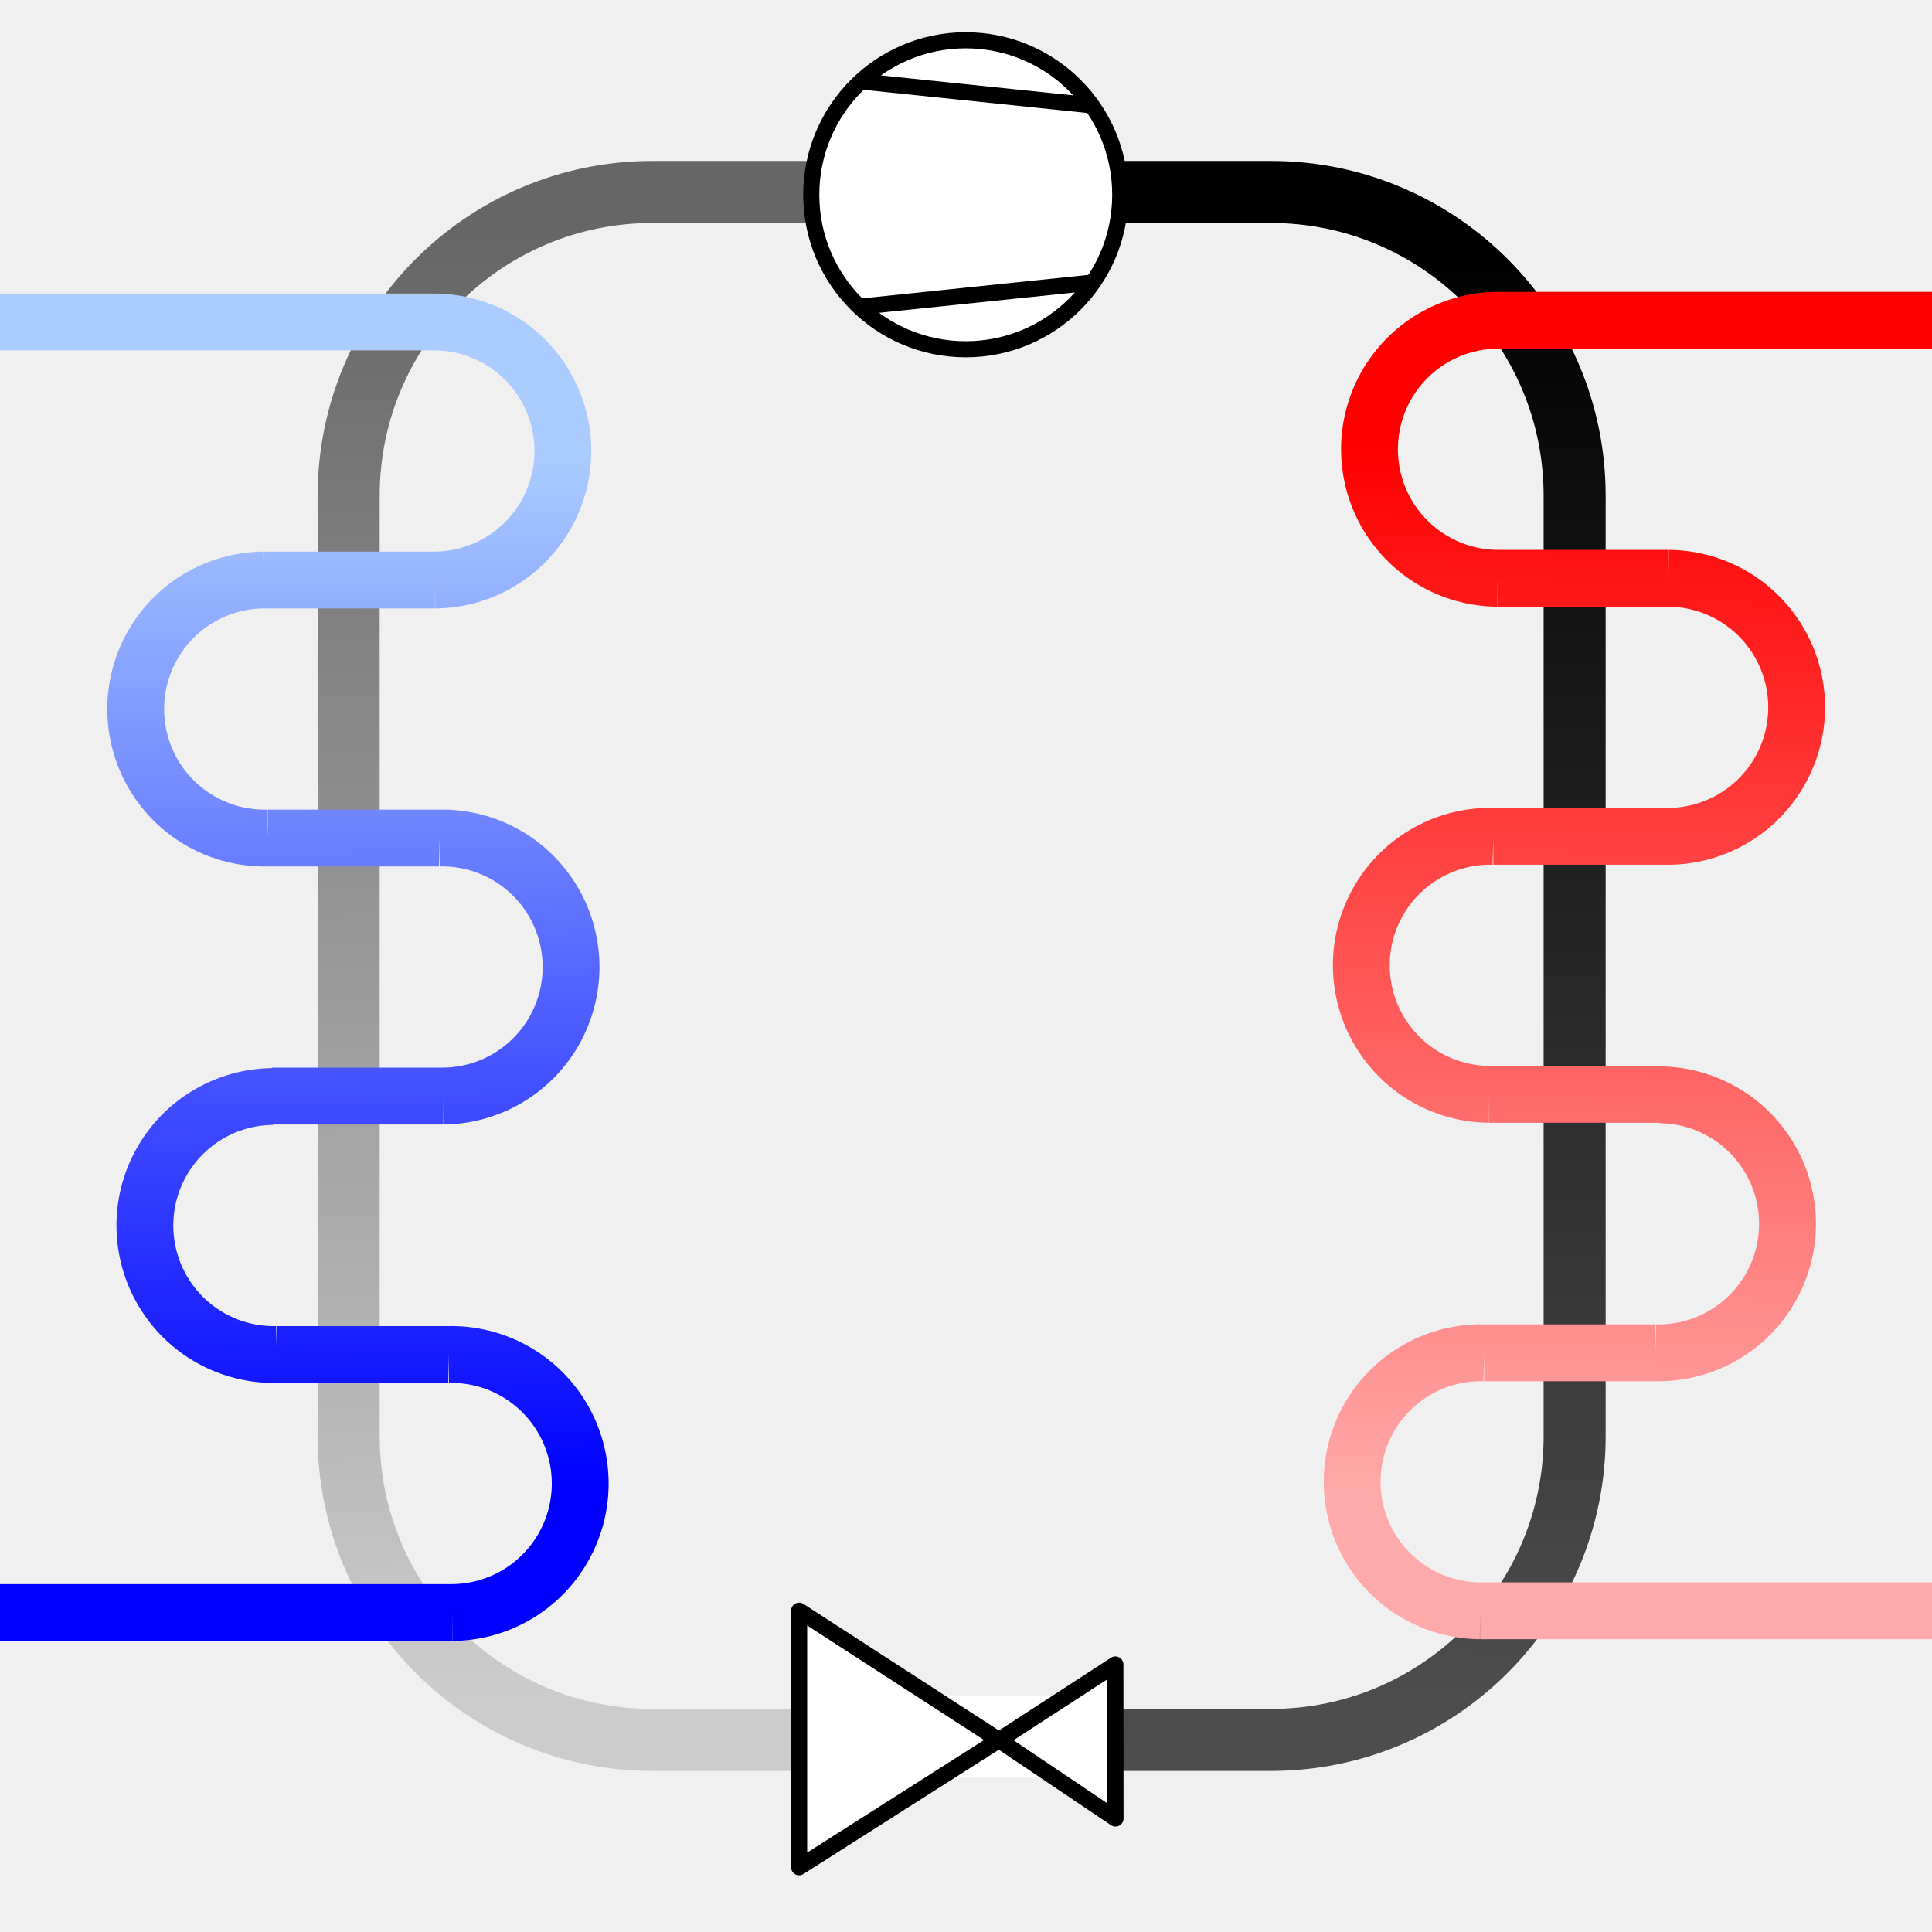
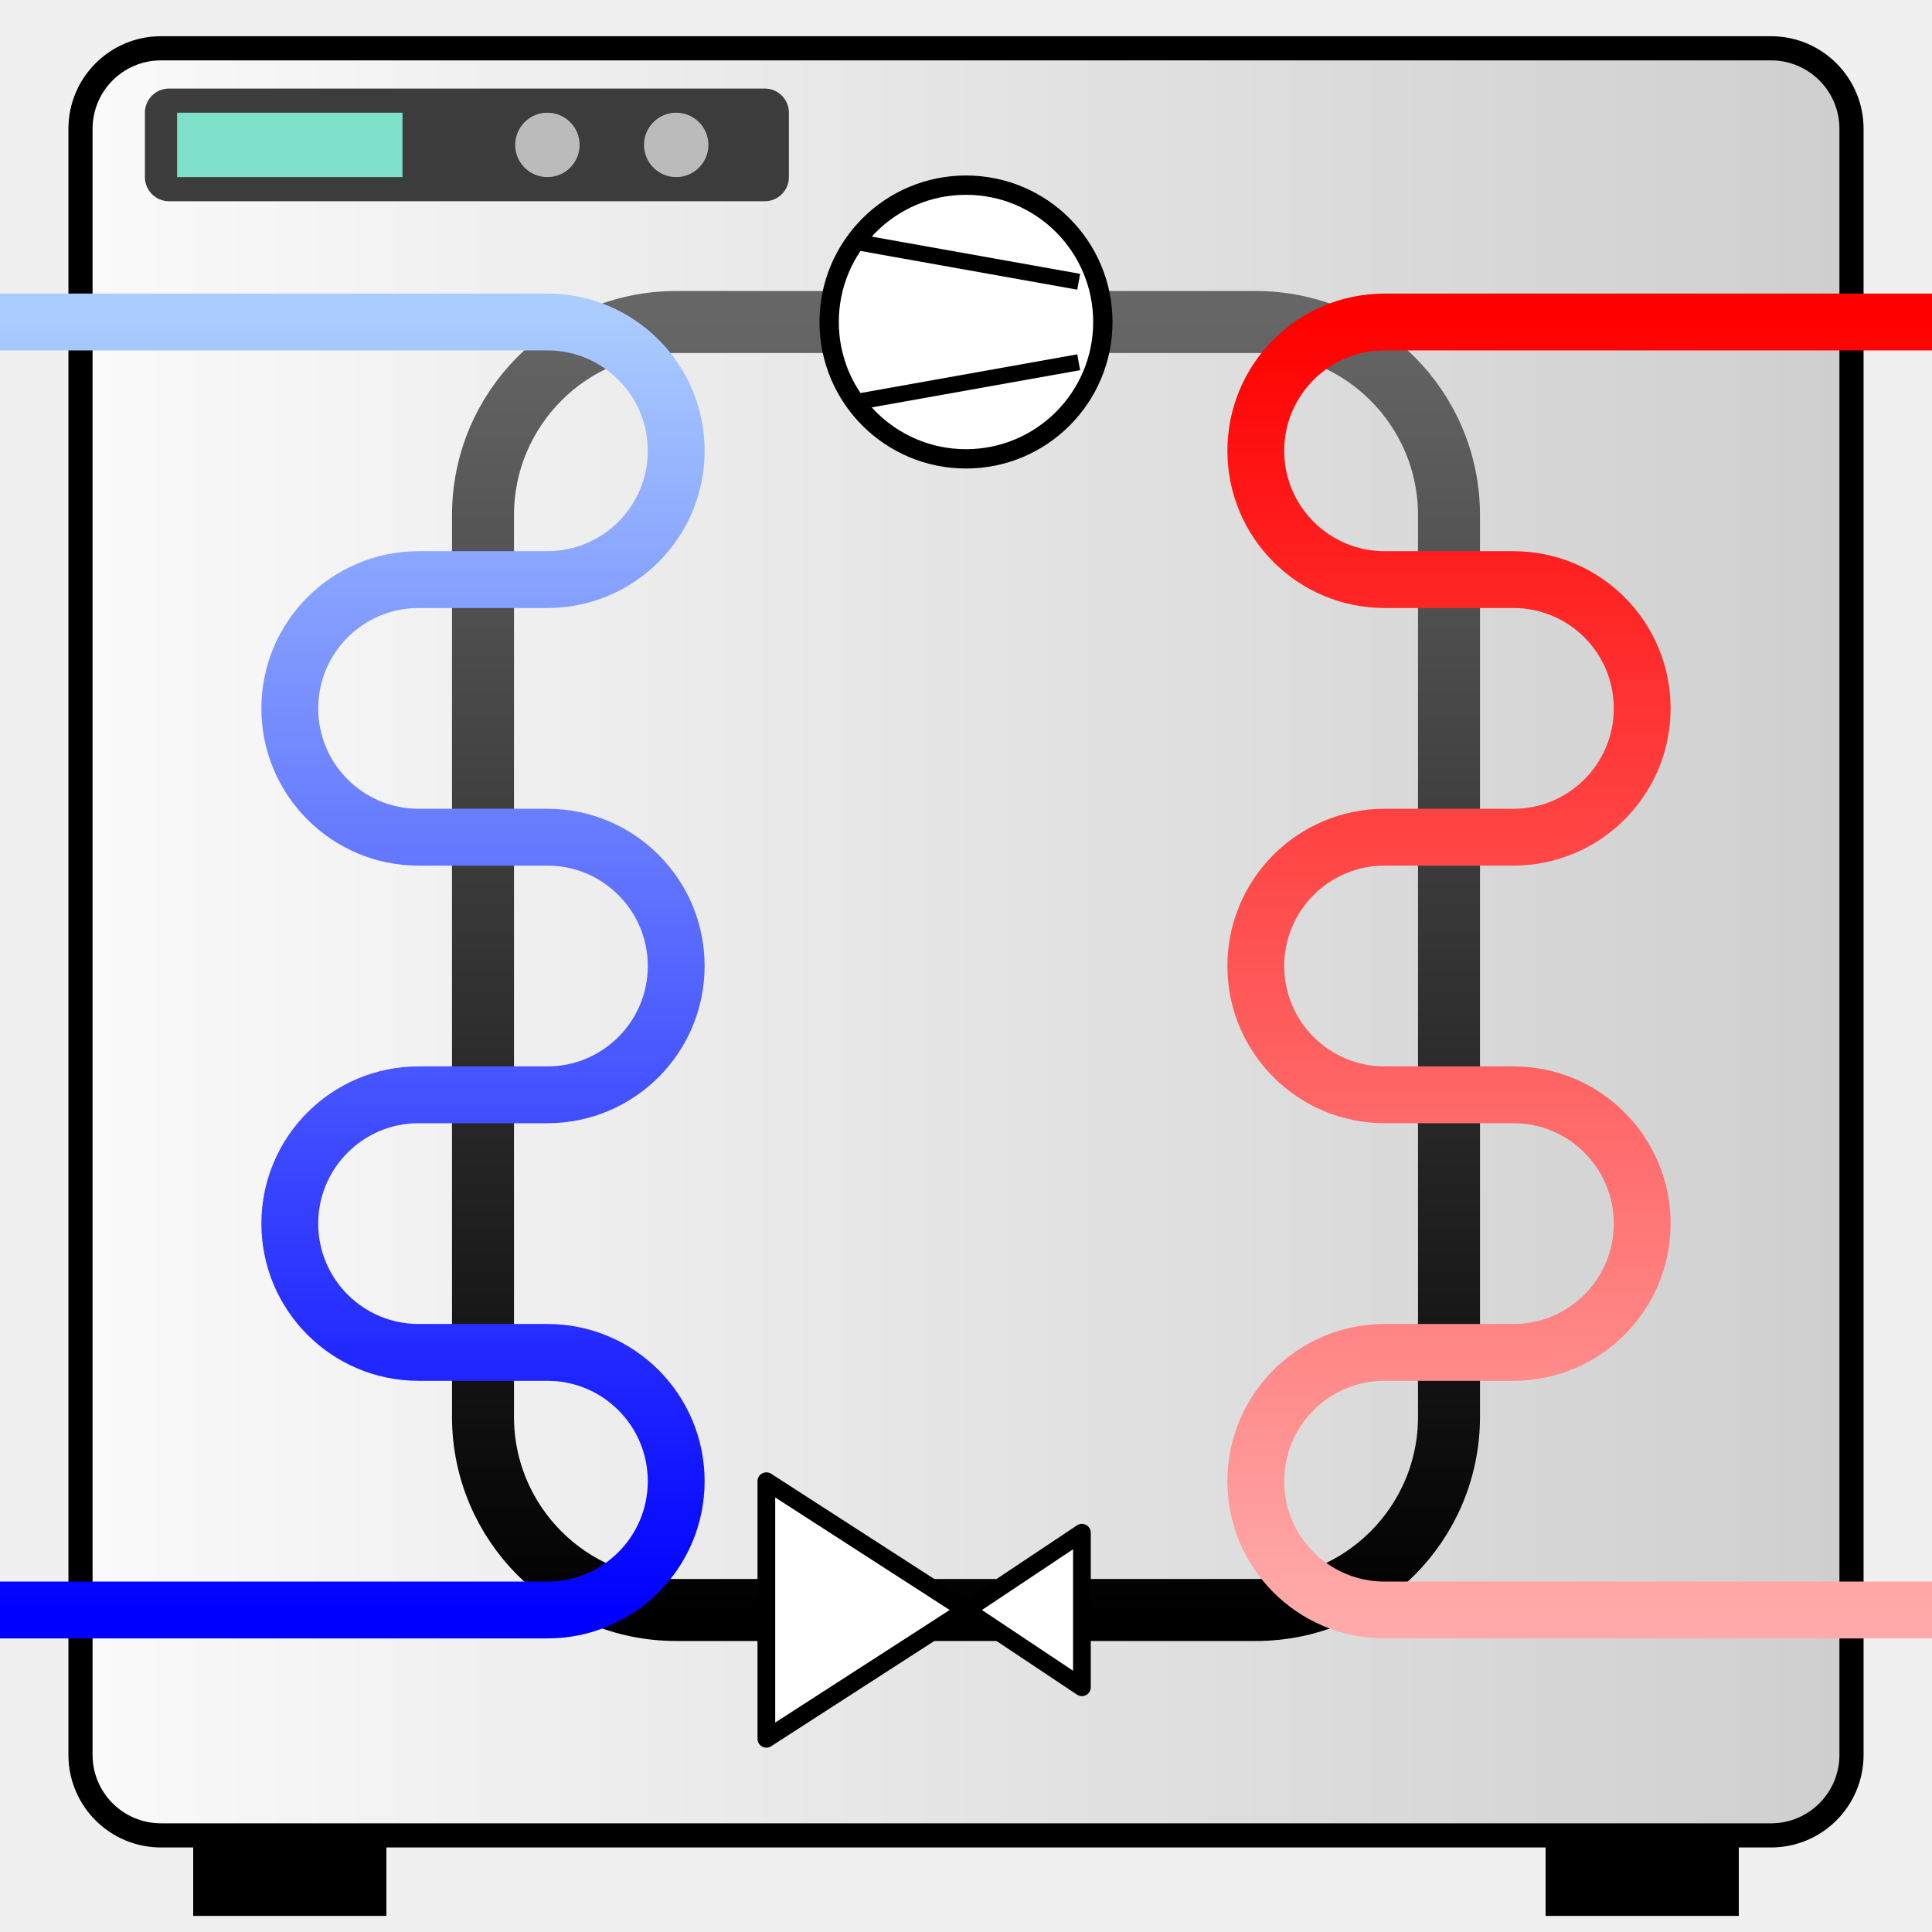
- <svg xmlns="http://www.w3.org/2000/svg" xmlns:xlink="http://www.w3.org/1999/xlink" width="120mm" height="120mm" viewBox="0 0 120 120" version="1.1" id="svg103">
-   <defs id="defs97">
-     <linearGradient id="linearGradient882">
-       <stop id="stop878" offset="0" style="stop-color:#0000ff;stop-opacity:1;" />
-       <stop id="stop880" offset="1" style="stop-color:#aaccff;stop-opacity:1" />
+ <svg xmlns="http://www.w3.org/2000/svg" version="1.1" width="120mm" height="120mm" viewBox="0 0 120 120">
+   <defs>
+     <linearGradient id="cas" x1="0" y1="0" x2="1" y2="0">
+       <stop offset="0" stop-color="#fafafa" />
+       <stop offset="1" stop-color="#cfcfcf" />
    </linearGradient>
-     <linearGradient id="linearGradient1046">
-       <stop style="stop-color:#ffaaaa;stop-opacity:1" offset="0" id="stop1042" />
-       <stop style="stop-color:#ff0000;stop-opacity:1" offset="1" id="stop1044" />
+     <linearGradient id="loop" x1="0" y1="0" x2="0" y2="1">
+       <stop offset="0" stop-color="#666" />
+       <stop offset="1" stop-color="#000" />
    </linearGradient>
-     <linearGradient id="linearGradient858">
-       <stop style="stop-color:#cccccc;stop-opacity:1" offset="0" id="stop854" />
-       <stop style="stop-color:#666666;stop-opacity:1" offset="1" id="stop856" />
+     <linearGradient id="hot" x1="0" y1="1" x2="0" y2="0">
+       <stop offset="0" stop-color="#ffaaaa" />
+       <stop offset="1" stop-color="#ff0000" />
    </linearGradient>
-     <linearGradient id="linearGradient850">
-       <stop style="stop-color:#000000;stop-opacity:1" offset="0" id="stop846" />
-       <stop style="stop-color:#4d4d4d;stop-opacity:1" offset="1" id="stop848" />
+     <linearGradient id="cold" x1="0" y1="1" x2="0" y2="0">
+       <stop offset="0" stop-color="#0000ff" />
+       <stop offset="1" stop-color="#aaccff" />
    </linearGradient>
-     <clipPath clipPathUnits="userSpaceOnUse" id="clipPath840">
-       <rect style="fill:#ffff00;fill-rule:evenodd;stroke:none;stroke-width:0.293" id="rect842" width="60" height="120" x="34.494" y="73.804" />
-     </clipPath>
-     <linearGradient xlink:href="#linearGradient850" id="linearGradient852" x1="93.989" y1="88.882" x2="94.494" y2="179.16" gradientUnits="userSpaceOnUse" />
-     <linearGradient xlink:href="#linearGradient858" id="linearGradient860" x1="88.261" y1="179.11" x2="87.231" y2="87.765" gradientUnits="userSpaceOnUse" />
-     <linearGradient xlink:href="#linearGradient1046" id="linearGradient1048" x1="118.416" y1="166.846" x2="119.417" y2="101.646" gradientUnits="userSpaceOnUse" />
-     <linearGradient gradientUnits="userSpaceOnUse" y2="102.131" x2="69.65" y1="166.576" x1="70.388" id="linearGradient884" xlink:href="#linearGradient882" />
+     <linearGradient id="chill" x1="0" y1="0" x2="0" y2="1">
+       <stop offset="0" stop-color="#aaccff" />
+       <stop offset="1" stop-color="#0000ff" />
+     </linearGradient>
+     <linearGradient id="med" x1="0" y1="1" x2="0" y2="0">
+       <stop offset="0" stop-color="#ffd9a0" />
+       <stop offset="1" stop-color="#ff8c00" />
+     </linearGradient>
  </defs>
-   <g id="layer1" transform="translate(-34.49405,-73.80357)">
-     <rect style="fill:none;stroke:url(#linearGradient860);stroke-width:3.853;stroke-linecap:round;stroke-linejoin:miter;stroke-miterlimit:4;stroke-dasharray:none" id="rect836" width="76.147" height="96.147" x="56.15" y="85.727" ry="18.866" clip-path="url(#clipPath840)" />
-     <rect clip-path="url(#clipPath840)" ry="18.866" y="85.727" x="56.15" height="96.147" width="76.147" id="rect844" style="fill:none;stroke:url(#linearGradient852);stroke-width:3.853;stroke-linecap:round;stroke-linejoin:miter;stroke-miterlimit:4;stroke-dasharray:none" transform="matrix(-1,0,0,1,188.4476,0)" />
-     <path id="path914" style="fill:none;stroke:url(#linearGradient1048);stroke-width:3.53;stroke-linecap:butt;stroke-linejoin:miter;stroke-miterlimit:4;stroke-dasharray:none;stroke-opacity:1" d="m 126.422,173.854 h 28.108 M 127.611,93.696 h 26.906 m -27.018,16.026 a 8.004,8.014 0 0 1 -6.923,-4.098 8.004,8.014 0 0 1 0.128,-8.051 8.004,8.014 0 0 1 7.049,-3.876 m -0.254,16.026 h 10.645 m 0,0 a 8.004,8.014 0 0 1 6.923,4.098 8.004,8.014 0 0 1 -0.128,8.051 8.004,8.014 0 0 1 -7.049,3.876 m -10.899,16.026 a 8.004,8.014 0 0 1 -6.923,-4.098 8.004,8.014 0 0 1 0.128,-8.051 8.004,8.014 0 0 1 7.049,-3.876 m 10.33,16.054 a 8.004,8.014 0 0 1 6.923,4.098 8.004,8.014 0 0 1 -0.128,8.051 8.004,8.014 0 0 1 -7.049,3.876 m -10.899,16.026 a 8.004,8.014 0 0 1 -6.923,-4.098 8.004,8.014 0 0 1 0.128,-8.051 8.004,8.014 0 0 1 7.049,-3.876 m 0,0 h 10.645 m -10.33,-16.054 h 10.645 m -10.391,-16.026 h 10.645" />
-     <path d="m 62.589,173.961 h -28.108 m 26.919,-80.158 h -26.906 m 27.018,16.026 a 8.004,8.014 0 0 0 6.923,-4.098 8.004,8.014 0 0 0 -0.128,-8.051 8.004,8.014 0 0 0 -7.049,-3.876 m 0.254,16.026 h -10.645 m 0,0 a 8.004,8.014 0 0 0 -6.923,4.098 8.004,8.014 0 0 0 0.128,8.051 8.004,8.014 0 0 0 7.049,3.876 m 10.899,16.026 a 8.004,8.014 0 0 0 6.923,-4.098 8.004,8.014 0 0 0 -0.128,-8.051 8.004,8.014 0 0 0 -7.049,-3.876 m -10.33,16.054 a 8.004,8.014 0 0 0 -6.923,4.098 8.004,8.014 0 0 0 0.128,8.051 8.004,8.014 0 0 0 7.049,3.876 m 10.899,16.026 a 8.004,8.014 0 0 0 6.923,-4.098 8.004,8.014 0 0 0 -0.128,-8.051 8.004,8.014 0 0 0 -7.049,-3.876 m 0,0 h -10.645 m 10.33,-16.054 h -10.645 m 10.391,-16.026 h -10.645" style="fill:none;stroke:url(#linearGradient884);stroke-width:3.53;stroke-linecap:butt;stroke-linejoin:miter;stroke-miterlimit:4;stroke-dasharray:none;stroke-opacity:1" id="path1050" />
-     <circle style="fill:#ffffff;stroke:#000000;stroke-width:1;stroke-linecap:round;stroke-linejoin:miter;stroke-miterlimit:4;stroke-dasharray:none;stroke-opacity:1" id="path1056" cx="94.479" cy="85.902" r="9.596" />
-     <rect style="fill:#ffffff;stroke:none;stroke-width:1;stroke-linecap:round;stroke-linejoin:miter;stroke-miterlimit:4;stroke-dasharray:none;stroke-opacity:1" id="rect1072" width="12.662" height="5.103" x="88.261" y="179.11" />
-     <g transform="translate(2.417419)" id="g879">
-       <path style="fill:#ffffff;stroke:#000000;stroke-width:1;stroke-linecap:butt;stroke-linejoin:round;stroke-miterlimit:4;stroke-dasharray:none;stroke-opacity:1" d="m 94.123,181.884 7.232,-4.697 0.007,9.568 z" id="path867" />
-       <path style="fill:#ffffff;stroke:#000000;stroke-width:1;stroke-linecap:butt;stroke-linejoin:round;stroke-miterlimit:4;stroke-dasharray:none;stroke-opacity:1" d="m 94.123,181.884 -12.411,7.897 -3e-6,-15.935 z" id="path871" />
-     </g>
-     <path id="path873" d="M 87.978,78.861 102.276,80.345" style="fill:none;stroke:#000000;stroke-width:1;stroke-linecap:butt;stroke-linejoin:miter;stroke-opacity:1;stroke-miterlimit:4;stroke-dasharray:none" />
-     <path style="fill:none;stroke:#000000;stroke-width:1;stroke-linecap:butt;stroke-linejoin:miter;stroke-miterlimit:4;stroke-dasharray:none;stroke-opacity:1" d="M 87.978,92.846 102.276,91.361" id="path875" />
-   </g>
+   <rect x="12" y="114" width="12" height="5" fill="#000" />
+   <rect x="96" y="114" width="12" height="5" fill="#000" />
+   <rect x="5" y="3" width="110" height="111" rx="5" fill="url(#cas)" stroke="#000" stroke-width="1.5" />
+   <rect x="9" y="5.5" width="40" height="7" rx="1.5" fill="#3c3c3c" />
+   <rect x="11" y="7" width="14" height="4" fill="#7ee0c8" />
+   <circle cx="34" cy="9" r="2" fill="#bbb" />
+   <circle cx="42" cy="9" r="2" fill="#bbb" />
+   <rect x="30" y="20" width="60" height="80" rx="12" fill="none" stroke="url(#loop)" stroke-width="3.85" />
+   <path d="M 0,20 H 34 A 8.00,8.00 0 0 1 34,36.00 H 26 A 8.00,8.00 0 0 0 26,52.00 H 34 A 8.00,8.00 0 0 1 34,68.00 H 26 A 8.00,8.00 0 0 0 26,84.00 H 34 A 8.00,8.00 0 0 1 34,100.00 H 0" stroke="url(#cold)" stroke-width="3.53" fill="none" />
+   <path d="M 120,20 H 86 A 8.00,8.00 0 0 0 86,36.00 H 94 A 8.00,8.00 0 0 1 94,52.00 H 86 A 8.00,8.00 0 0 0 86,68.00 H 94 A 8.00,8.00 0 0 1 94,84.00 H 86 A 8.00,8.00 0 0 0 86,100.00 H 120" stroke="url(#hot)" stroke-width="3.53" fill="none" />
+   <circle cx="60" cy="20" r="8.5" fill="#fff" stroke="#000" stroke-width="1.2" />
+   <path d="M 53,15 L 67,17.5 M 53,25 L 67,22.5" stroke="#000" stroke-width="1" />
+   <polygon points="60,100 67.2,95.2 67.2,104.8" fill="#fff" stroke="#000" stroke-width="1.1" stroke-linejoin="round" />
+   <polygon points="60,100 47.6,92 47.6,108" fill="#fff" stroke="#000" stroke-width="1.1" stroke-linejoin="round" />
</svg>
